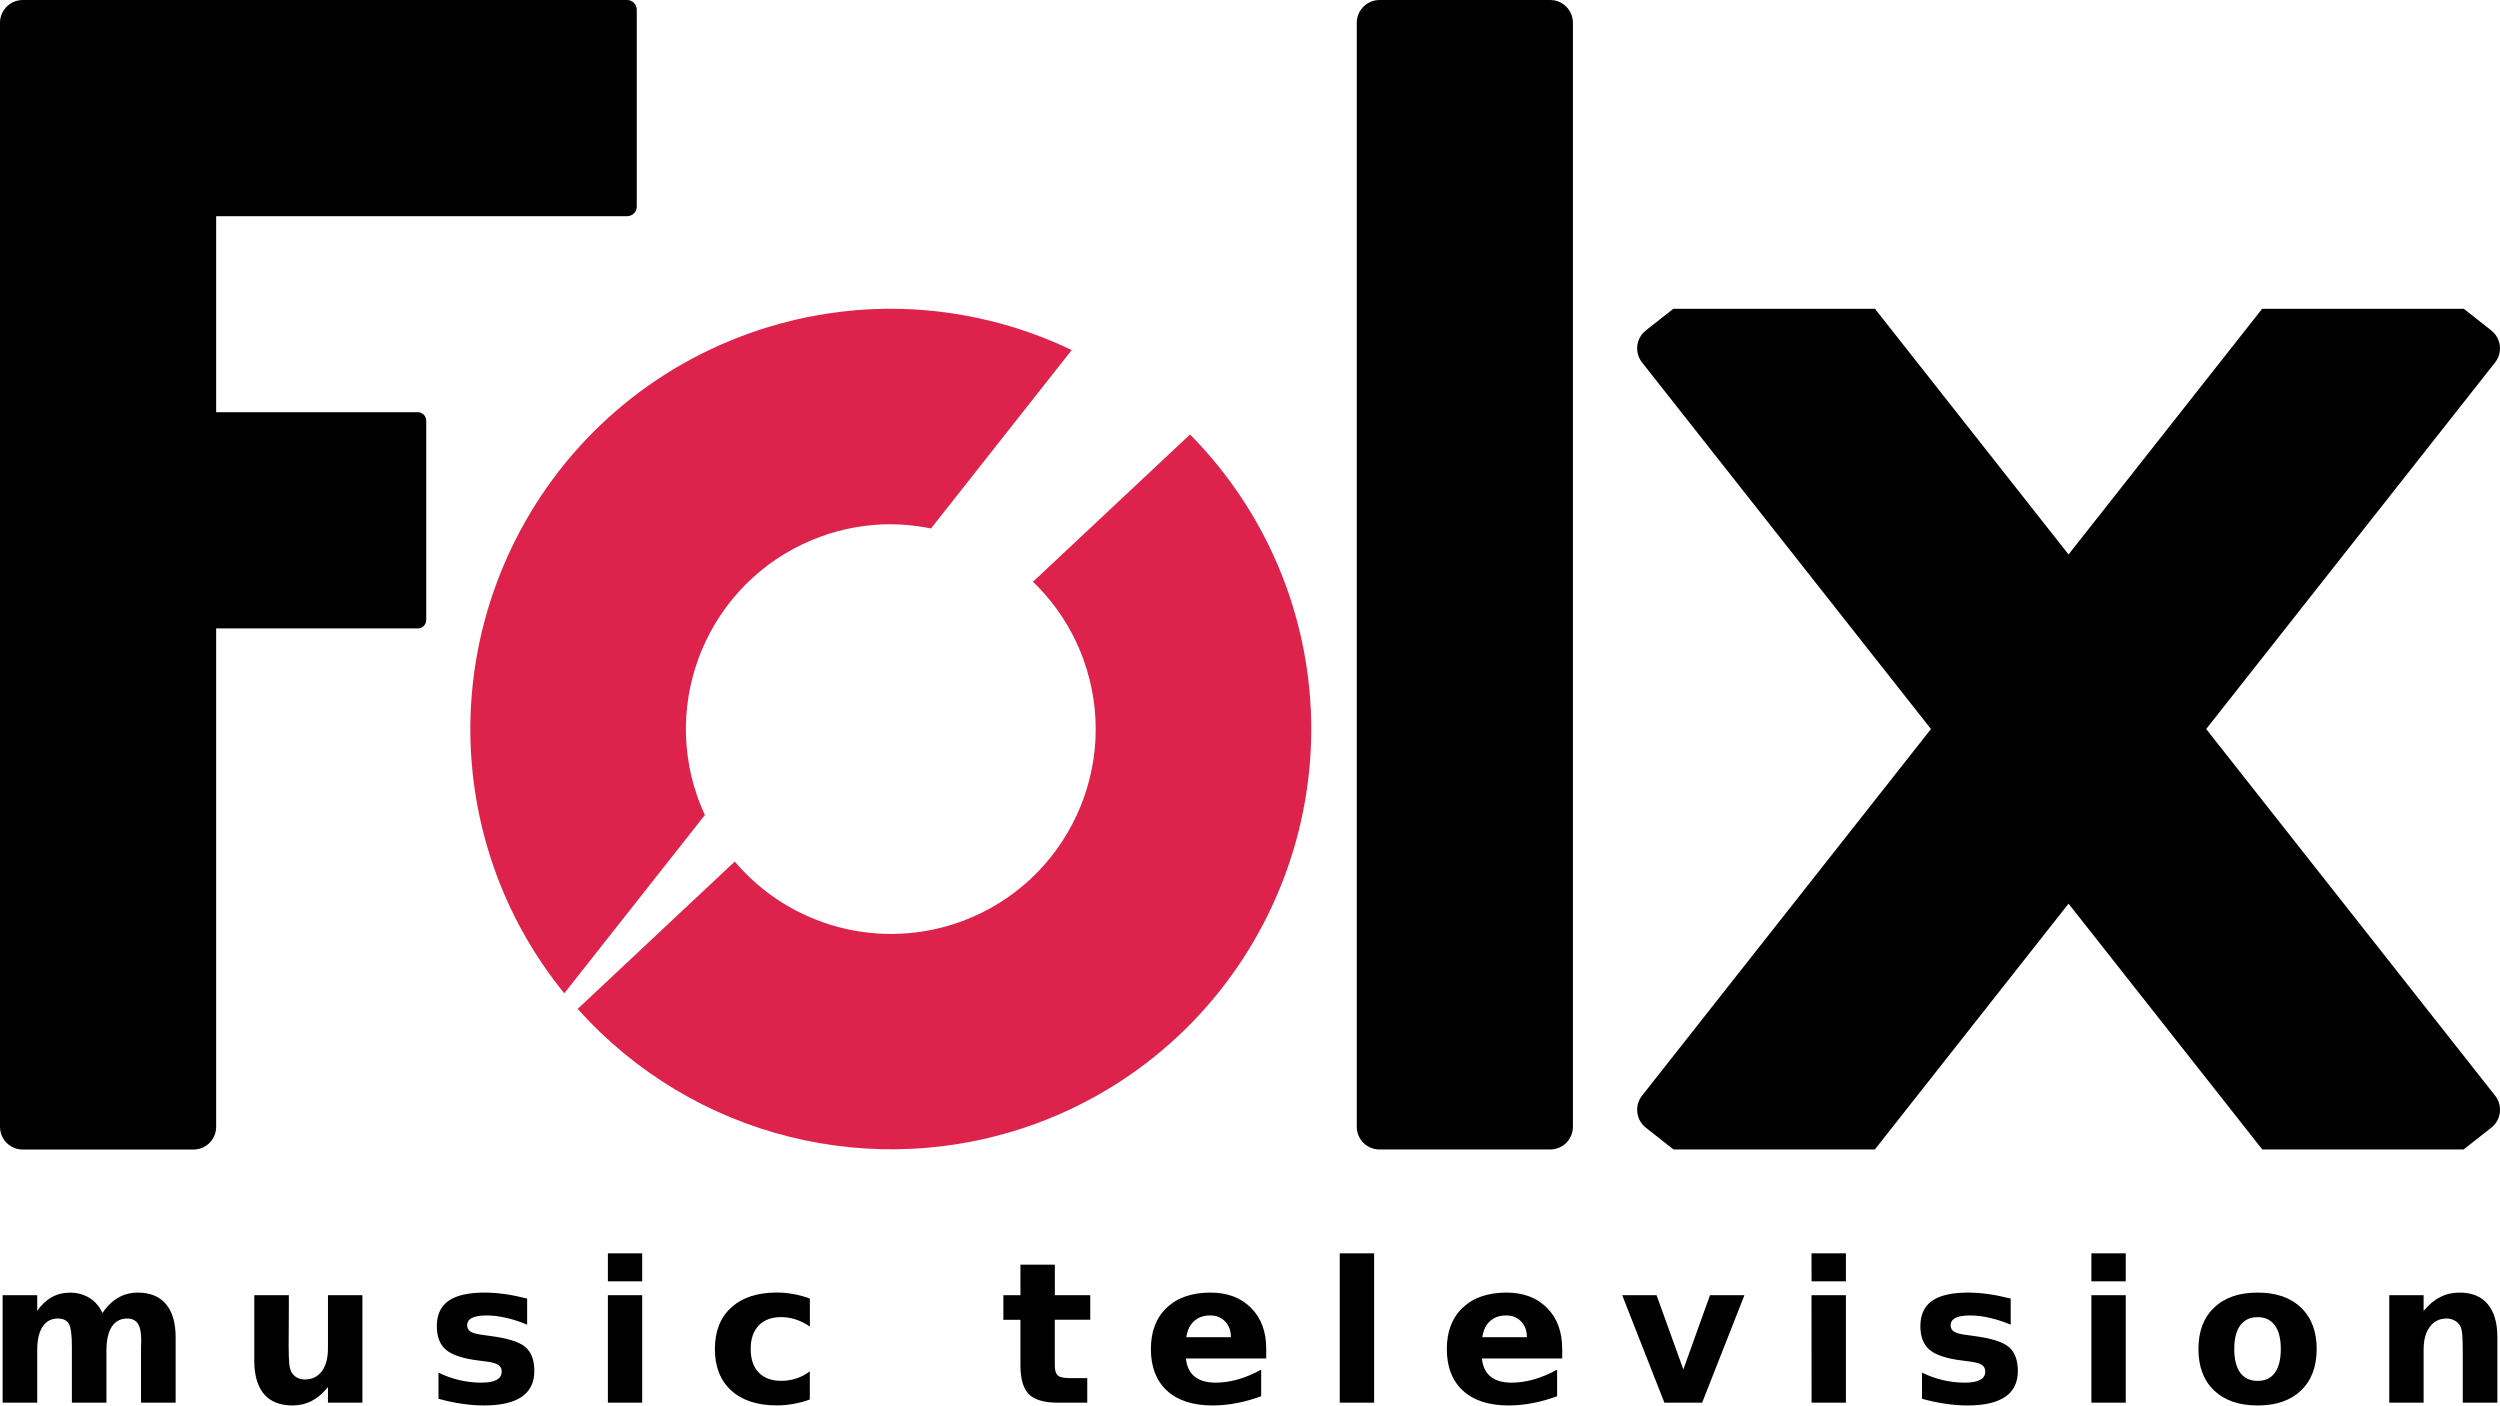
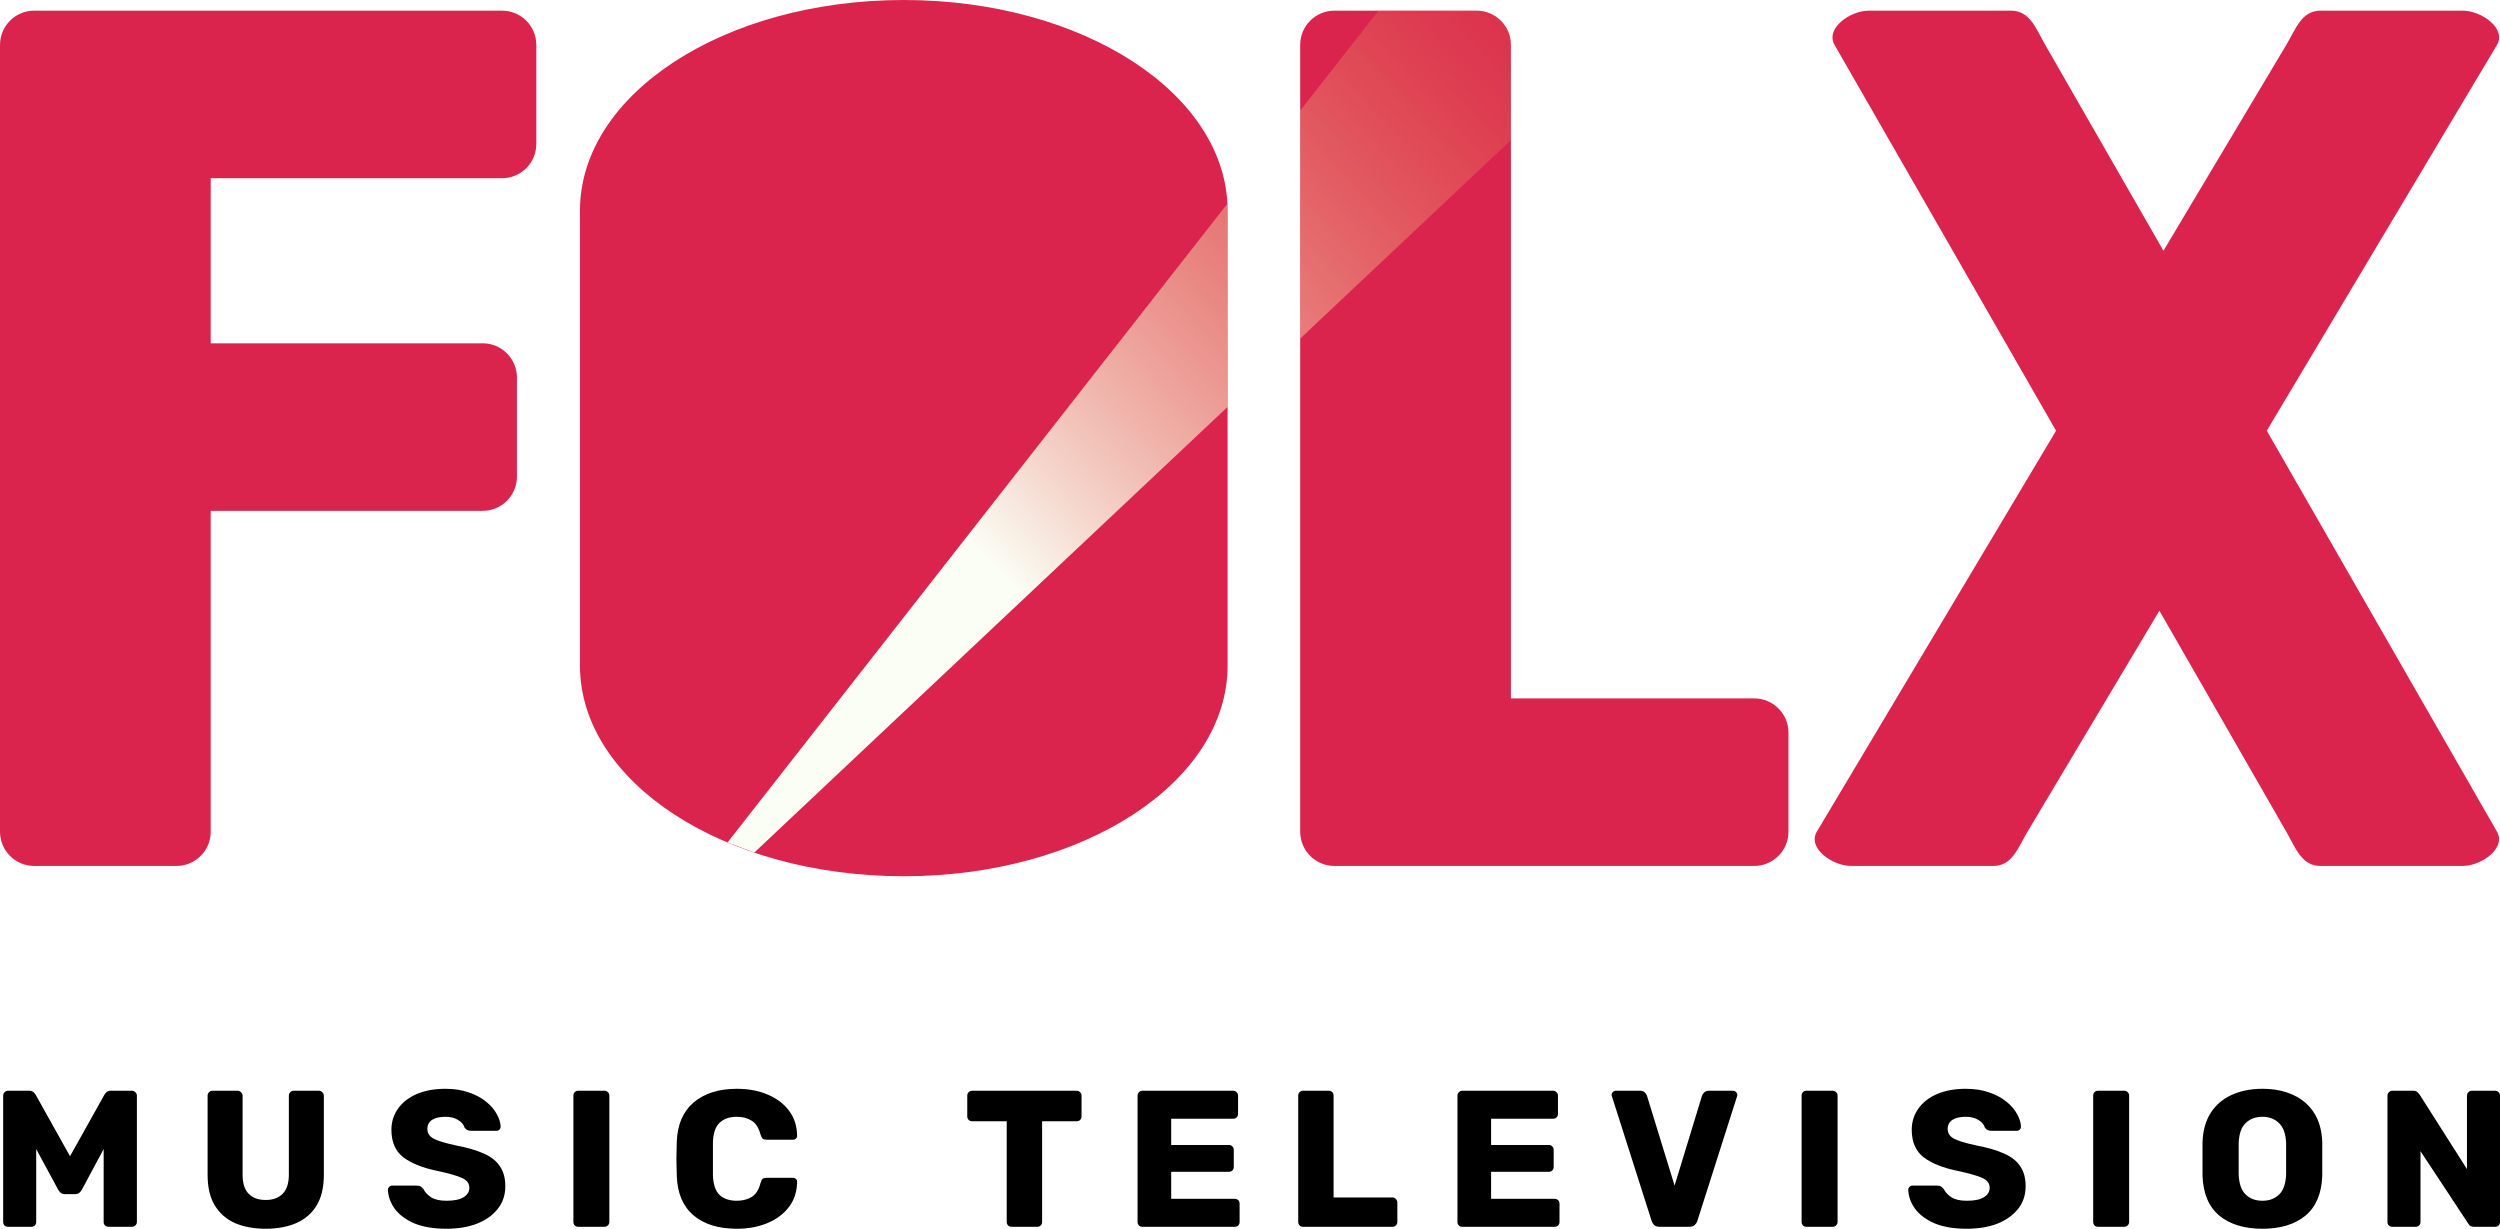
- <svg xmlns="http://www.w3.org/2000/svg" width="186.523" height="104.861" viewBox="0 0 49.351 27.744">
-   <path style="line-height:1.25;-inkscape-font-specification:'DejaVu Sans Bold'" d="M2.023 25.92q.129-.197.305-.3.178-.104.39-.104.366 0 .557.226.192.225.192.655v1.292h-.683v-1.106q.002-.025.002-.051.002-.027.002-.076 0-.226-.066-.326-.066-.102-.214-.102-.193 0-.3.159-.104.159-.107.46v1.042h-.682v-1.106q0-.353-.061-.453-.06-.102-.216-.102-.195 0-.301.16-.106.16-.106.457v1.044H.052v-2.122h.683v.31q.125-.18.286-.27.163-.09.358-.09.22 0 .388.105.169.106.256.298zm2.997.943v-1.296h.682v.212l-.002.434-.002.347q0 .256.013.37.014.111.046.163.041.066.108.102.068.036.155.036.212 0 .334-.163.12-.163.12-.453v-1.048h.68v2.122h-.68v-.307q-.153.186-.325.275-.17.087-.377.087-.368 0-.561-.225-.191-.226-.191-.656zm5.386-1.229v.515q-.218-.091-.42-.136-.203-.046-.383-.046-.194 0-.288.05-.093.047-.093.147 0 .082.07.125.072.044.256.065l.12.017q.52.066.7.217.18.152.18.476 0 .34-.25.51-.25.17-.746.17-.21 0-.436-.034-.224-.032-.46-.098v-.516q.202.099.414.148.214.05.434.05.2 0 .3-.056.1-.054.1-.163 0-.09-.07-.134-.068-.046-.275-.07l-.12-.015q-.452-.057-.634-.21-.182-.154-.182-.467 0-.337.231-.5.232-.163.709-.163.188 0 .394.028.207.029.45.09zM12 25.567h.677v2.122H12zm0-.826h.677v.553H12zm3.987.893v.553q-.138-.095-.278-.14Q15.57 26 15.42 26q-.285 0-.444.167-.157.165-.157.462 0 .298.157.464.16.165.444.165.159 0 .3-.047.145-.048.266-.14v.555q-.159.059-.324.087-.163.03-.328.03-.574 0-.898-.293-.324-.296-.324-.82 0-.526.324-.82.324-.295.898-.295.167 0 .328.03.163.029.324.088zm4.836-.669v.602h.699v.485h-.7v.9q0 .148.06.201.058.051.233.051h.348v.485h-.582q-.401 0-.57-.166-.167-.169-.167-.57v-.9h-.337v-.486h.337v-.602zm4.173 1.658v.193H23.41q.025.239.173.358.148.12.413.12.214 0 .438-.063.225-.064.462-.193v.523q-.24.09-.481.136-.24.047-.482.047-.576 0-.896-.291-.318-.294-.318-.823 0-.519.313-.816.314-.298.864-.298.5 0 .8.301.3.302.3.806zm-.697-.226q0-.193-.114-.31-.111-.12-.293-.12-.197 0-.32.112-.124.11-.154.318zm2.148-1.656h.679v2.948h-.679zm4.392 1.882v.193h-1.586q.025.239.172.358.148.12.413.12.215 0 .438-.063.226-.064.462-.193v.523q-.24.09-.48.136-.241.047-.482.047-.576 0-.896-.291-.319-.294-.319-.823 0-.519.313-.816.315-.298.864-.298.5 0 .8.301.3.302.3.806zm-.697-.226q0-.193-.114-.31-.112-.12-.294-.12-.197 0-.32.112-.123.11-.153.318zm1.881-.83h.678l.529 1.467.526-1.467h.68l-.835 2.122h-.745zm3.737 0h.679v2.122h-.678zm0-.826h.679v.553h-.678zm3.932.893v.515q-.218-.091-.421-.136-.203-.046-.383-.046-.193 0-.288.05-.093.047-.093.147 0 .082.07.125.073.044.256.065l.12.017q.52.066.7.217.18.152.18.476 0 .34-.25.51-.25.17-.746.17-.21 0-.436-.034-.223-.032-.46-.098v-.516q.203.099.415.148.214.05.434.05.199 0 .3-.056.1-.054.1-.163 0-.09-.07-.134-.069-.046-.275-.07l-.12-.015q-.452-.057-.634-.21-.182-.154-.182-.467 0-.337.23-.5.232-.163.71-.163.187 0 .394.028.206.029.449.09zm1.593-.067h.678v2.122h-.678zm0-.826h.678v.553h-.678zm3.283 1.26q-.226 0-.345.163-.118.161-.118.466 0 .305.118.468.12.161.345.161.221 0 .339-.16.117-.164.117-.469 0-.305-.117-.466-.118-.163-.34-.163zm0-.485q.547 0 .854.296.31.295.31.818 0 .523-.31.819-.307.295-.854.295-.55 0-.86-.295-.31-.296-.31-.819 0-.523.31-.818.31-.296.86-.296zm4.731.881v1.292h-.683V26.7q0-.274-.013-.379-.011-.104-.042-.153-.04-.066-.108-.102-.068-.038-.155-.038-.212 0-.333.165-.122.162-.122.452v1.044h-.678v-2.122h.678v.311q.154-.186.326-.273.173-.089.381-.089.368 0 .557.226.192.225.192.655z" font-weight="700" font-size="3.881" font-family="DejaVu Sans" letter-spacing=".939" word-spacing=".278" />
-   <path d="M17.779 6.097a8.298 8.298 0 0 0-.537.005 8.298 8.298 0 0 0-2.435.472 8.298 8.298 0 0 0-5.058 10.55l.068.188a8.298 8.298 0 0 0 1.322 2.296l2.776-3.52a4.044 4.044 0 0 1-.115-.272l-.034-.092a4.044 4.044 0 0 1 2.465-5.142 4.044 4.044 0 0 1 1.187-.23 4.044 4.044 0 0 1 .96.08l2.778-3.522a8.298 8.298 0 0 0-3.377-.813zm5.712 2.48l-3.1 2.907a4.044 4.044 0 0 1 .996 1.532 4.044 4.044 0 0 1-2.402 5.171 4.044 4.044 0 0 1-4.481-1.18l-3.1 2.908a8.298 8.298 0 0 0 9.053 2.263 8.298 8.298 0 0 0 4.93-10.61 8.298 8.298 0 0 0-1.896-2.992z" fill="#dd234c" />
-   <path d="M.45 0A.45.45 0 0 0 0 .45v21.792c0 .25.2.45.45.45h3.367c.25 0 .45-.2.45-.45v-9.837h3.98a.167.167 0 0 0 .167-.167V8.304a.167.167 0 0 0-.166-.167H4.267v-3.87h8.113a.19.19 0 0 0 .19-.19V.19a.19.19 0 0 0-.19-.19H3.2zm26.783 0a.45.45 0 0 0-.45.45v21.791c0 .25.2.45.45.45H30.6c.25 0 .45-.2.45-.45V.451c0-.25-.2-.451-.45-.451zm5.8 6.095l-.544.428a.45.45 0 0 0-.074.632l5.703 7.236-5.703 7.237a.449.449 0 0 0 .074.632l.547.431h3.974l3.824-4.853 3.825 4.853h3.973l.547-.43a.449.449 0 0 0 .075-.633l-5.703-7.237 5.703-7.236a.45.45 0 0 0-.075-.632l-.543-.428h-3.98l-3.822 4.85-3.822-4.85z" />
+ <svg xmlns="http://www.w3.org/2000/svg" xmlns:xlink="http://www.w3.org/1999/xlink" width="510.15" height="250.74">
+   <defs>
+     <path id="A" d="M415.03 475.66q-4 0-6.68-1.12-2.64-1.16-4-3-1.32-1.84-1.4-3.92 0-.32.24-.56.28-.28.64-.28h5.04q.56 0 .84.2.28.2.56.52.44.92 1.56 1.68 1.12.72 3.2.72 2.32 0 3.48-.72 1.2-.72 1.2-1.96 0-1.32-1.48-2-1.48-.68-5-1.44-4.56-.92-7.08-2.8-2.48-1.92-2.48-5.68 0-2.44 1.36-4.36 1.36-1.92 3.84-3 2.52-1.08 5.92-1.08 2.76 0 4.84.76 2.12.72 3.56 1.92 1.44 1.16 2.16 2.52.76 1.36.8 2.6 0 .32-.24.6-.24.24-.6.24h-5.28q-.88 0-1.32-.68-.24-.88-1.28-1.52-1.04-.68-2.64-.68-1.76 0-2.76.64-.96.64-.96 1.88 0 1.24 1.24 1.96 1.28.68 4.56 1.4 3.64.68 5.88 1.72 2.24 1 3.28 2.64 1.08 1.6 1.08 4.04 0 2.72-1.56 4.68-1.56 1.96-4.28 3.04-2.72 1.04-6.24 1.04z" />
+     <path id="B" d="M451.9 475.26q-.44 0-.72-.28-.28-.28-.28-.72v-26q0-.44.28-.72.28-.28.72-.28h5.36q.44 0 .72.28.32.28.32.72v26q0 .44-.32.72-.28.28-.72.28z" />
+     <path id="C" d="M616.2 475.26q-.44 0-.72-.28-.28-.28-.28-.72v-26q0-.4.28-.68.28-.32.72-.32h18.68q.44 0 .72.32.28.28.28.68v3.76q0 .44-.28.72-.28.28-.72.28h-12.76v5.4H634q.44 0 .72.32.28.28.28.72v3.48q0 .4-.28.72-.28.28-.72.28h-11.88v5.56h13.08q.44 0 .72.28.28.28.28.72v3.76q0 .44-.28.72-.28.28-.72.28z" />
+     <linearGradient id="D" x1="208.976" x2="336.376" y1="122.135" y2="2.175" gradientUnits="userSpaceOnUse">
+       <stop stop-color="#fbfef5" offset="0" />
+       <stop stop-color="#e78035" stop-opacity="0" offset="1" />
+     </linearGradient>
+   </defs>
+   <g transform="matrix(.99163 0 0 .99163 -299.72 -220.94)">
+     <path d="M303.9 475.26c-.293 0-.533-.093-.72-.28s-.28-.427-.28-.72v-26c0-.267.093-.493.28-.68.187-.213.427-.32.72-.32h4.32c.453 0 .787.12 1 .36.213.213.347.387.4.52l7.04 12.6 7.04-12.6c.053-.133.187-.307.4-.52.213-.24.547-.36 1-.36h4.28c.293 0 .533.107.72.32a.87.87 0 0 1 .32.68v26c0 .293-.107.533-.32.72-.187.187-.427.28-.72.28h-4.76c-.293 0-.547-.093-.76-.28-.187-.187-.28-.427-.28-.72v-15l-4.48 8.36c-.133.24-.307.453-.52.64s-.507.28-.88.28h-2.08c-.373 0-.667-.093-.88-.28s-.387-.4-.52-.64l-4.52-8.36v15c0 .293-.093.533-.28.72s-.427.28-.72.28zm53.071.4c-2.427 0-4.547-.387-6.36-1.16-1.787-.8-3.173-2.013-4.16-3.64s-1.48-3.72-1.48-6.28v-16.32c0-.267.093-.493.28-.68.187-.213.427-.32.72-.32h5.16c.293 0 .533.107.72.32a.87.87 0 0 1 .32.68v16.28c0 1.76.413 3.067 1.24 3.92s2 1.28 3.52 1.28c1.493 0 2.653-.427 3.48-1.28.853-.853 1.28-2.16 1.28-3.92v-16.28c0-.267.093-.493.28-.68.187-.213.427-.32.72-.32h5.2a.87.87 0 0 1 .68.32.87.87 0 0 1 .32.68v16.32c0 2.56-.493 4.653-1.48 6.28s-2.387 2.84-4.2 3.64c-1.787.773-3.867 1.16-6.24 1.16z" />
+     <use xlink:href="#A" x="-20.875" />
+     <use xlink:href="#B" x="-30.656" />
+     <path d="M453.88 475.66c-3.787 0-6.76-.92-8.92-2.76s-3.307-4.533-3.44-8.08l-.08-3.52.08-3.6c.133-3.493 1.293-6.173 3.48-8.04 2.213-1.867 5.173-2.8 8.88-2.8 2.347 0 4.44.387 6.28 1.16 1.867.773 3.347 1.88 4.44 3.32s1.653 3.16 1.68 5.16c.027.24-.053.44-.24.6-.16.16-.36.24-.6.24h-5.4c-.373 0-.653-.067-.84-.2-.16-.16-.307-.44-.44-.84-.373-1.413-.987-2.373-1.84-2.88-.827-.533-1.853-.8-3.08-.8-1.467 0-2.64.413-3.52 1.24-.853.8-1.307 2.147-1.36 4.04v6.72c.053 1.893.507 3.253 1.36 4.08.88.8 2.053 1.2 3.52 1.2 1.227 0 2.267-.267 3.12-.8s1.453-1.493 1.8-2.88c.133-.427.28-.707.44-.84.187-.133.467-.2.84-.2h5.4c.24 0 .44.08.6.24.187.16.267.36.24.6-.027 2-.587 3.72-1.68 5.16s-2.573 2.547-4.44 3.32c-1.84.773-3.933 1.16-6.28 1.16zm56.535-.4c-.293 0-.533-.093-.72-.28a.98.98 0 0 1-.28-.72v-20.72h-7.12c-.293 0-.533-.093-.72-.28-.187-.213-.28-.453-.28-.72v-4.28c0-.267.093-.493.28-.68.187-.213.427-.32.72-.32h21.52c.293 0 .533.107.72.32.187.187.28.413.28.68v4.28c0 .267-.093.507-.28.72-.187.187-.427.28-.72.28h-7.12v20.72c0 .293-.093.533-.28.72s-.427.28-.72.28z" />
+     <use xlink:href="#C" x="-78.86" />
+     <path d="M570.4 475.26q-.44 0-.72-.28-.28-.28-.28-.72v-26q0-.44.28-.72.28-.28.72-.28h5.28q.44 0 .72.28.28.28.28.72v20.96h12.12q.4 0 .68.32.32.28.32.72v4q0 .44-.32.72-.28.28-.68.28z" />
+     <use x="-13.03" xlink:href="#C" />
+     <path d="M643.77 475.26q-.72 0-1.12-.36-.36-.36-.52-.84l-8.16-25.6q-.08-.2-.08-.36 0-.32.24-.56.28-.28.64-.28h4.96q.64 0 1 .36.36.36.44.68l5.68 18.48 5.64-18.48q.08-.32.44-.68.36-.36 1-.36h5q.32 0 .56.28.28.24.28.56 0 .16-.08.36l-8.16 25.6q-.16.48-.56.84-.36.36-1.08.36z" />
+     <use x="222.09" xlink:href="#B" />
+     <use x="291.98" xlink:href="#A" />
+     <use x="282.09" xlink:href="#B" />
+     <path d="M767.81 475.66c-3.707 0-6.653-.893-8.84-2.68-2.187-1.813-3.347-4.547-3.48-8.2v-6.92c.08-2.4.64-4.413 1.68-6.04s2.467-2.853 4.28-3.68c1.84-.853 3.96-1.28 6.36-1.28 2.427 0 4.547.427 6.36 1.28 1.813.827 3.24 2.053 4.28 3.68s1.6 3.64 1.68 6.04v6.92c-.133 3.653-1.293 6.387-3.48 8.2-2.187 1.787-5.133 2.68-8.84 2.68zm0-5.76c1.413 0 2.56-.427 3.44-1.28s1.36-2.213 1.44-4.08v-6.56c-.08-1.867-.573-3.227-1.48-4.08-.88-.853-2.013-1.28-3.4-1.28s-2.533.427-3.44 1.28c-.88.853-1.36 2.213-1.44 4.08v6.56c.08 1.867.56 3.227 1.44 4.08s2.027 1.28 3.44 1.28zm26.737 5.36c-.293 0-.533-.093-.72-.28s-.28-.427-.28-.72v-26c0-.267.093-.493.28-.68.187-.213.427-.32.72-.32h4.24c.453 0 .773.107.96.32l.4.44 9.76 15.36v-15.12c0-.267.093-.493.28-.68.187-.213.427-.32.72-.32h4.8c.293 0 .533.107.72.32.187.187.28.413.28.68v25.96c0 .293-.093.547-.28.76-.187.187-.427.28-.72.28h-4.28c-.427 0-.747-.093-.96-.28-.187-.213-.307-.373-.36-.48l-9.76-14.8v14.56c0 .293-.093.533-.28.72s-.427.28-.72.28z" />
+   </g>
+   <path d="M7 2.175c-3.878 0-7 3.122-7 7v160.53c0 3.878 3.122 7 7 7h29c3.878 0 7-3.122 7-7v-65.461h55.486c3.878 0 7-3.122 7-7V77.055c0-3.878-3.122-7-7-7H43V36.367h59.441c3.878 0 7-3.122 7-7V9.178c0-3.878-3.122-7-7-7zM184.426 0c36.607 0 66.077 19.171 66.077 42.985v92.836c0 23.814-29.47 42.985-66.077 42.985s-66.077-19.171-66.077-42.985V42.985C118.349 19.171 147.819 0 184.426 0zm87.89 2.175c-3.878 0-7 3.122-7 7v160.53c0 3.878 3.122 7 7 7h85.639c3.878 0 7-3.122 7-7v-20.189c0-3.878-3.122-7-7-7h-49.639V9.176c0-3.878-3.122-7-7-7zm109.05 0c-3.878 0-8.931 3.637-7 7l45.195 78.719-48.814 81.809c-1.987 3.33 3.122 7 7 7h29c3.878 0 5.013-3.67 7-7l26.9-45.084 25.885 45.084c1.931 3.363 3.122 7 7 7h29c3.878 0 8.931-3.637 7-7l-46.971-81.809 46.971-78.719c1.987-3.33-3.122-7-7-7h-29c-3.878 0-5.013 3.67-7 7l-25.057 41.992-24.109-41.992c-1.931-3.363-3.122-7-7-7z" paint-order="stroke fill markers" fill="#da244d" />
+   <path d="M281.29 2.175l-15.971 20.408v46.502l43-40.49V9.175c0-3.878-3.122-7-7-7zm-30.836 39.404l-101.99 130.33 5.459 2.066 96.586-90.947V42.983l-.055-1.406z" fill="url(#D)" paint-order="stroke fill markers" />
</svg>
